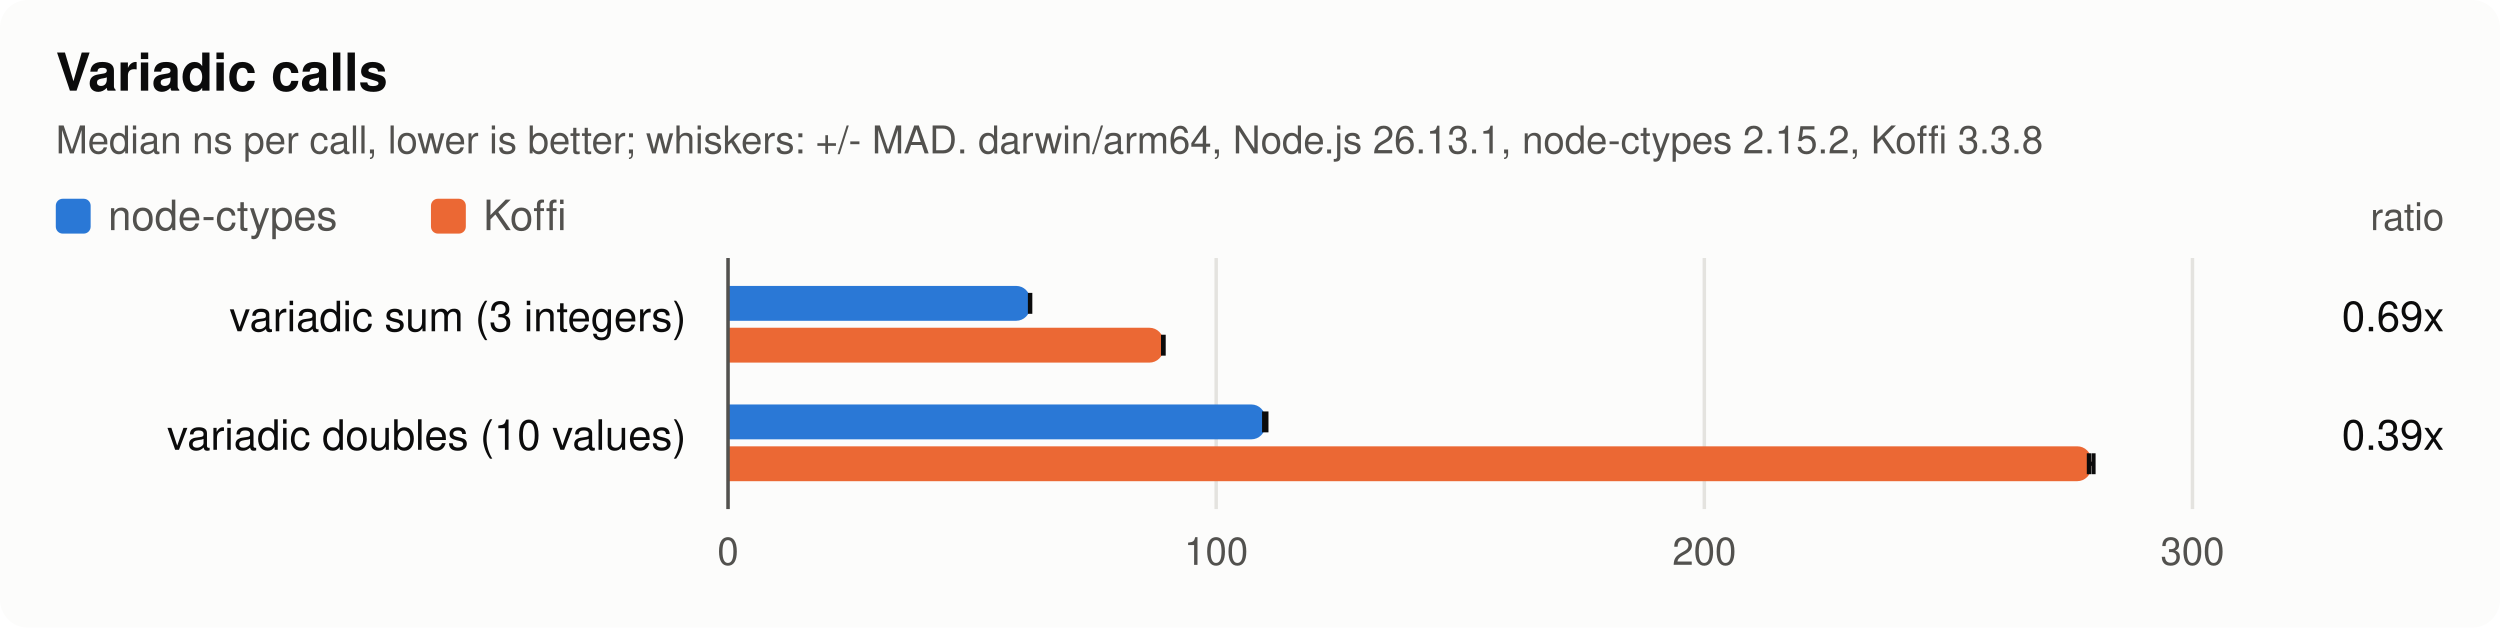
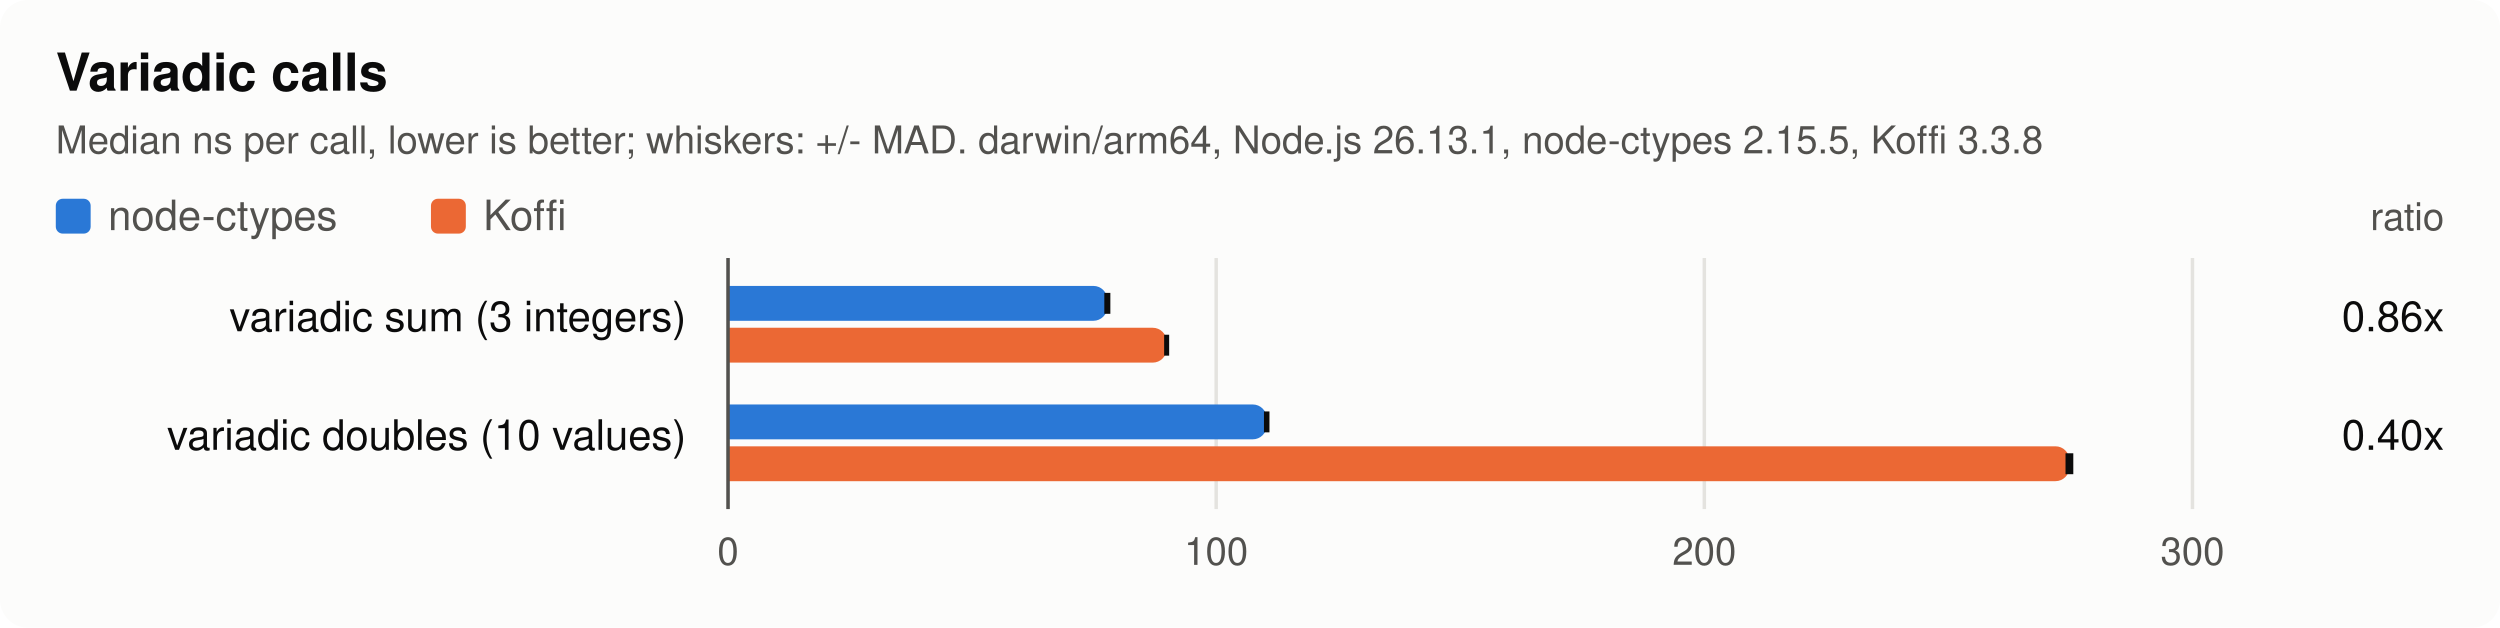
<svg xmlns="http://www.w3.org/2000/svg" width="717" height="180" viewBox="0 0 717 180" role="img" aria-label="Variadic calls: node-ctypes vs Koffi, ns per call">
  <style>
.surface { fill: #fcfcfb; } .primary { fill: #0b0b0b; } .secondary { fill: #52514e; }
.ctypes { fill: #2a78d6; } .other { fill: #eb6834; }
.grid { stroke: #e4e3df; stroke-width: 1; } .baseline { stroke: #52514e; stroke-width: 1; }
.whisker { stroke: #0b0b0b; stroke-width: 1.2; }
text { font: 12px -apple-system, BlinkMacSystemFont, "Segoe UI", Helvetica, Arial, sans-serif; }
.title { font-size: 15px; font-weight: 600; } .small { font-size: 11px; } .group { font-weight: 600; }
.value { font-variant-numeric: tabular-nums; }
@media (prefers-color-scheme: dark) {
  .surface { fill: #1a1a19; } .primary { fill: #f0efec; } .secondary { fill: #c3c2b7; }
  .ctypes { fill: #3987e5; } .other { fill: #d95926; }
  .grid { stroke: #383835; } .baseline { stroke: #c3c2b7; } .whisker { stroke: #f0efec; }
}
</style>
  <rect class="surface" width="717" height="180" rx="8" />
  <text class="primary title" x="16" y="26">Variadic calls</text>
-   <text class="secondary small" x="16" y="44">Median ns per call, lower is better; whiskers: +/- MAD. darwin/arm64, Node.js 26.13.1, node-ctypes 2.15.2, Koffi 3.3.8</text>
+   <text class="secondary small" x="16" y="44">Median ns per call, lower is better; whiskers: +/- MAD. darwin/arm64, Node.js 26.13.1, node-ctypes 2.15.5, Koffi 3.3.8</text>
  <rect class="ctypes" x="16" y="57" width="10" height="10" rx="2" />
  <text class="secondary" x="31" y="66">node-ctypes</text>
  <rect class="other" x="123.6" y="57" width="10" height="10" rx="2" />
  <text class="secondary" x="138.6" y="66">Koffi</text>
  <text class="secondary small" x="701" y="66" text-anchor="end">ratio</text>
  <line class="grid" x1="208.8" y1="74" x2="208.8" y2="146" />
  <text class="secondary small value" x="208.8" y="162" text-anchor="middle">0</text>
  <line class="grid" x1="348.8" y1="74" x2="348.8" y2="146" />
  <text class="secondary small value" x="348.8" y="162" text-anchor="middle">100</text>
  <line class="grid" x1="488.8" y1="74" x2="488.8" y2="146" />
  <text class="secondary small value" x="488.8" y="162" text-anchor="middle">200</text>
  <line class="grid" x1="628.8" y1="74" x2="628.8" y2="146" />
  <text class="secondary small value" x="628.8" y="162" text-anchor="middle">300</text>
  <text class="primary" x="196.8" y="95" text-anchor="end">variadic sum (3 integers)</text>
-   <path class="ctypes" d="M208.8,82h82.635a4,4 0 0 1 4,4v2a4,4 0 0 1 -4,4h-82.635z" />
-   <path class="whisker" d="M295.4,87H295.47M295.4,84v6M295.47,84v6" />
-   <path class="other" d="M208.8,94h120.85a4,4 0 0 1 4,4v2a4,4 0 0 1 -4,4h-120.85z" />
-   <path class="whisker" d="M333.572,99H333.727M333.572,96v6M333.727,96v6" />
-   <text class="primary value" x="701" y="95" text-anchor="end">0.69x</text>
+   <path class="ctypes" d="M208.8,82h104.785a4,4 0 0 1 4,4v2a4,4 0 0 1 -4,4h-104.785z" />
+   <path class="whisker" d="M317.32,87H317.85M317.32,84v6M317.85,84v6" />
+   <path class="other" d="M208.8,94h121.796a4,4 0 0 1 4,4v2a4,4 0 0 1 -4,4h-121.796z" />
+   <path class="whisker" d="M334.477,99H334.716M334.477,96v6M334.716,96v6" />
+   <text class="primary value" x="701" y="95" text-anchor="end">0.86x</text>
  <text class="primary" x="196.8" y="129" text-anchor="end">variadic doubles (10 values)</text>
-   <path class="ctypes" d="M208.8,116h150.08a4,4 0 0 1 4,4v2a4,4 0 0 1 -4,4h-150.08z" />
-   <path class="whisker" d="M362.562,121H363.198M362.562,118v6M363.198,118v6" />
-   <path class="other" d="M208.8,128h386.956a4,4 0 0 1 4,4v2a4,4 0 0 1 -4,4h-386.956z" />
-   <path class="whisker" d="M599.096,133H600.416M599.096,130v6M600.416,130v6" />
-   <text class="primary value" x="701" y="129" text-anchor="end">0.39x</text>
+   <path class="ctypes" d="M208.8,116h150.492a4,4 0 0 1 4,4v2a4,4 0 0 1 -4,4h-150.492z" />
+   <path class="whisker" d="M363.104,121H363.481M363.104,118v6M363.481,118v6" />
+   <path class="other" d="M208.8,128h380.707a4,4 0 0 1 4,4v2a4,4 0 0 1 -4,4h-380.707z" />
+   <path class="whisker" d="M592.992,133H594.022M592.992,130v6M594.022,130v6" />
+   <text class="primary value" x="701" y="129" text-anchor="end">0.40x</text>
  <line class="baseline" x1="208.8" y1="74" x2="208.8" y2="146" />
</svg>
